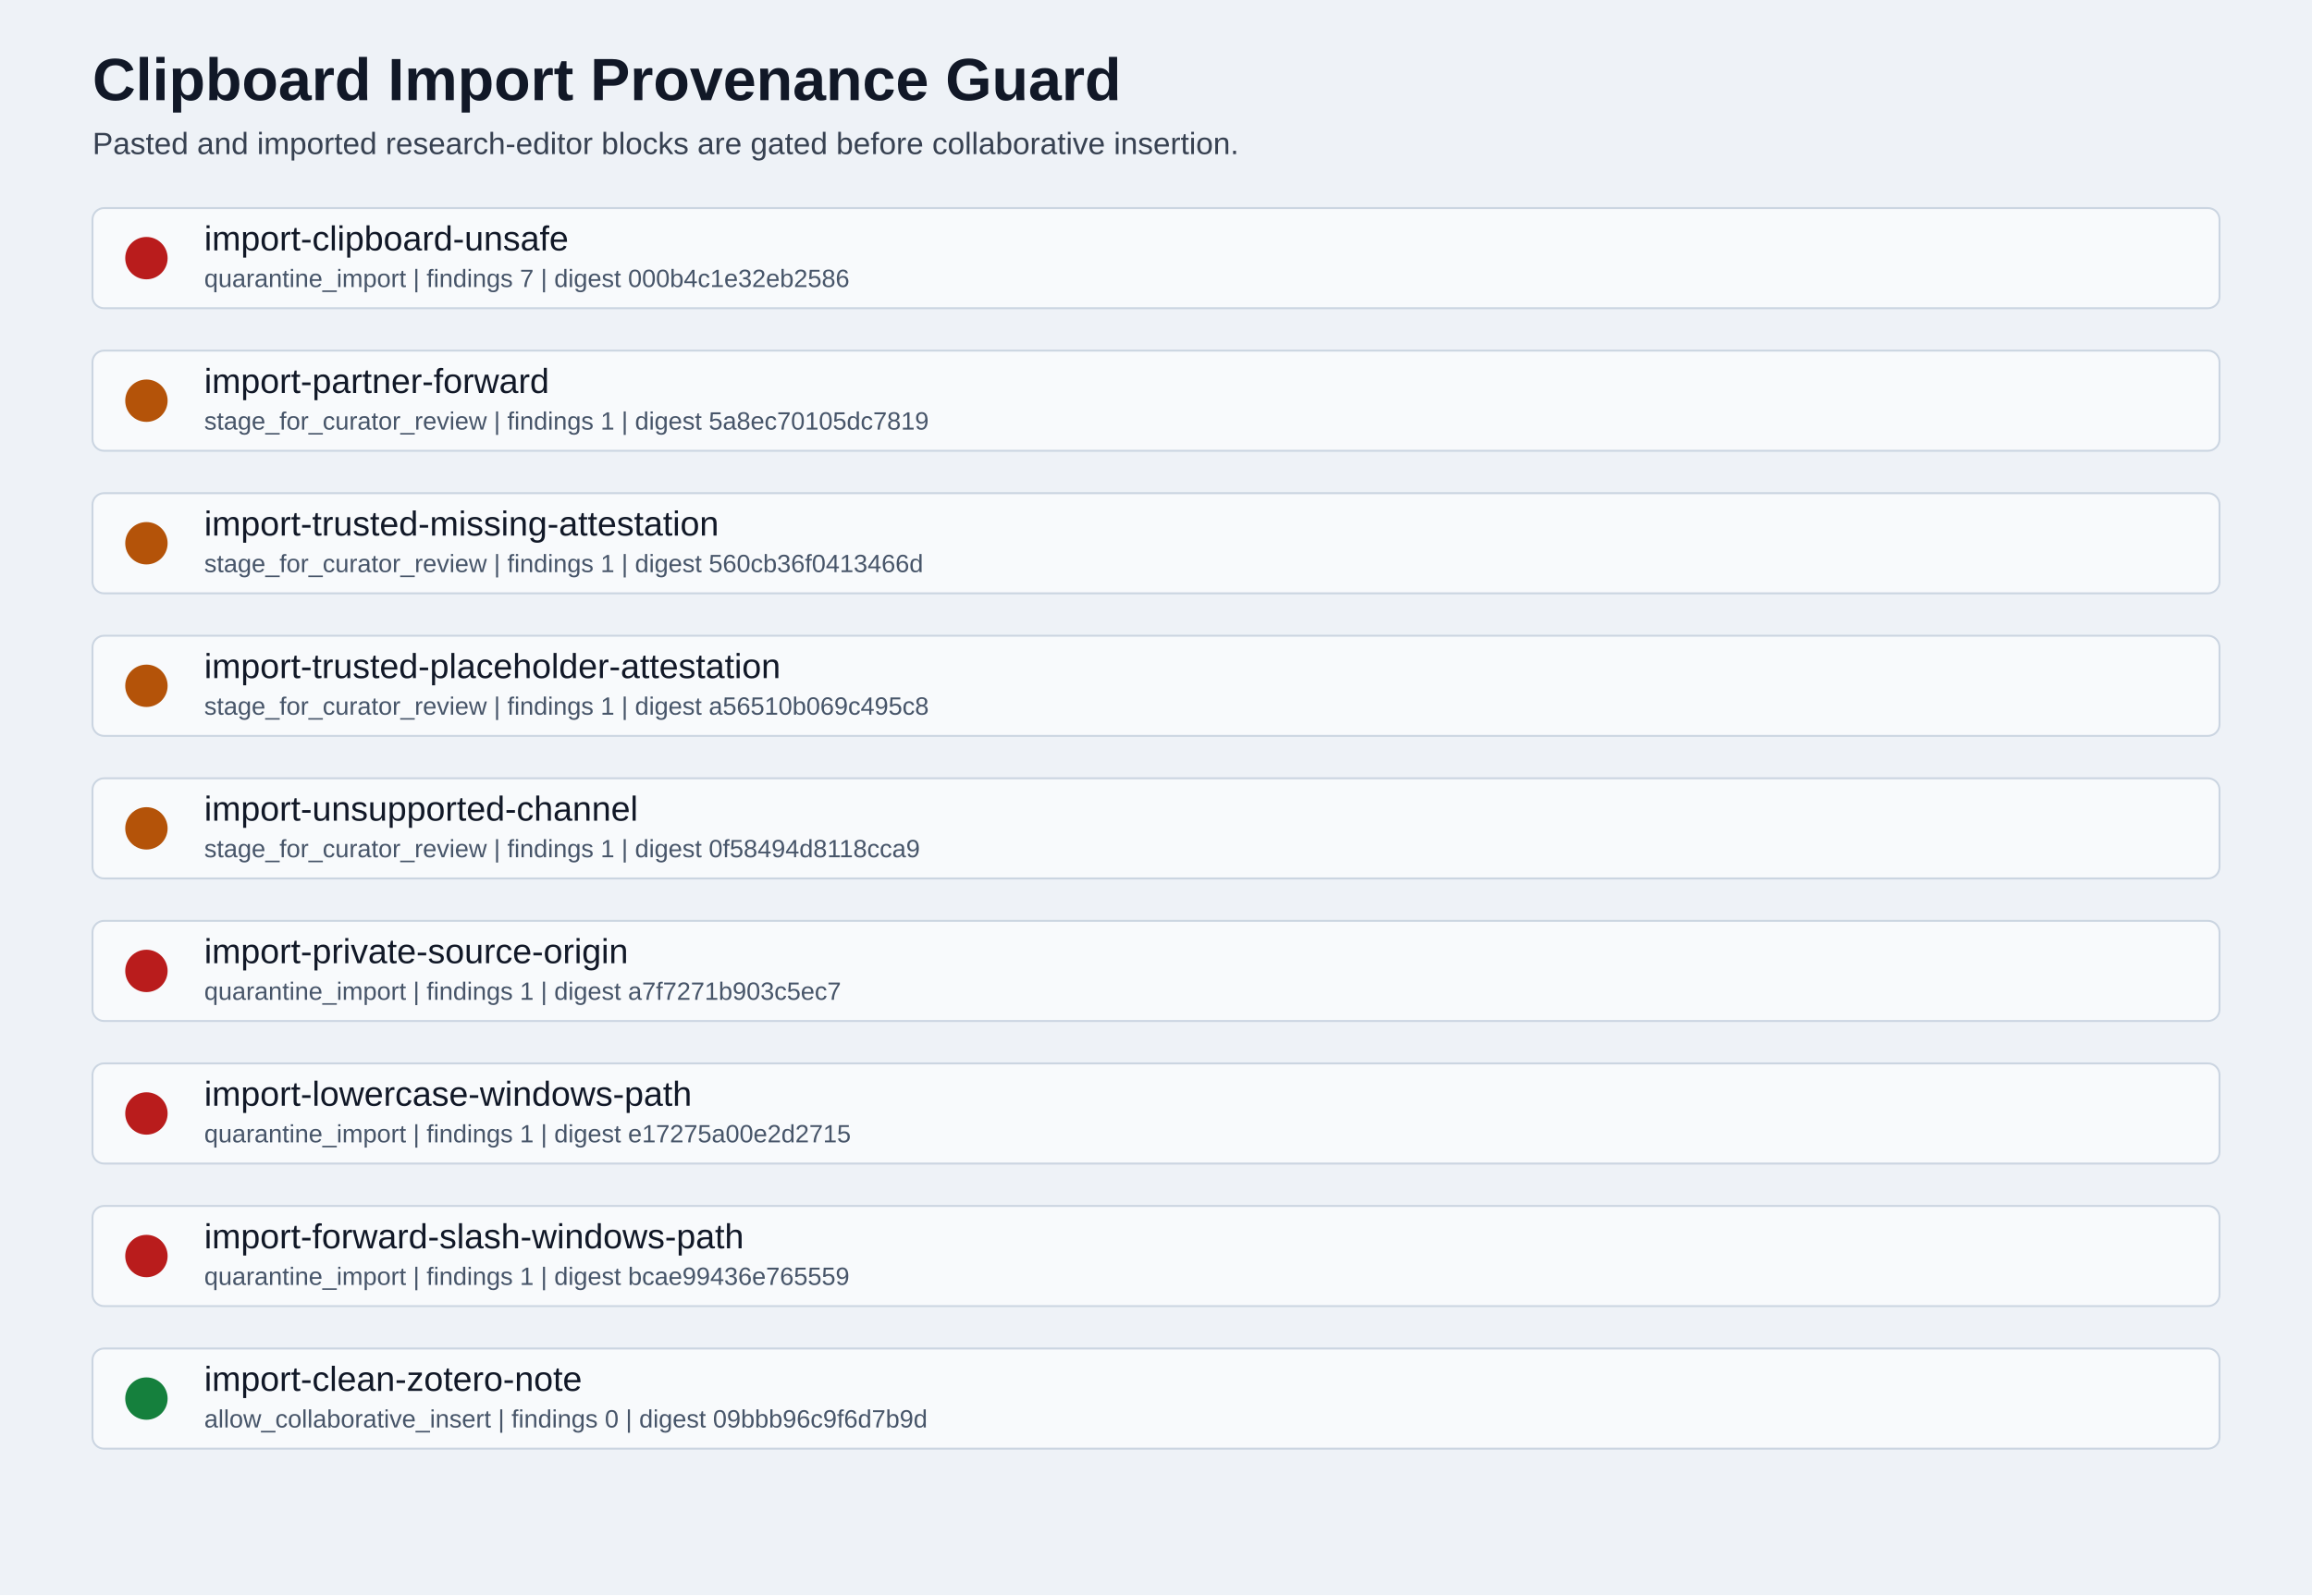
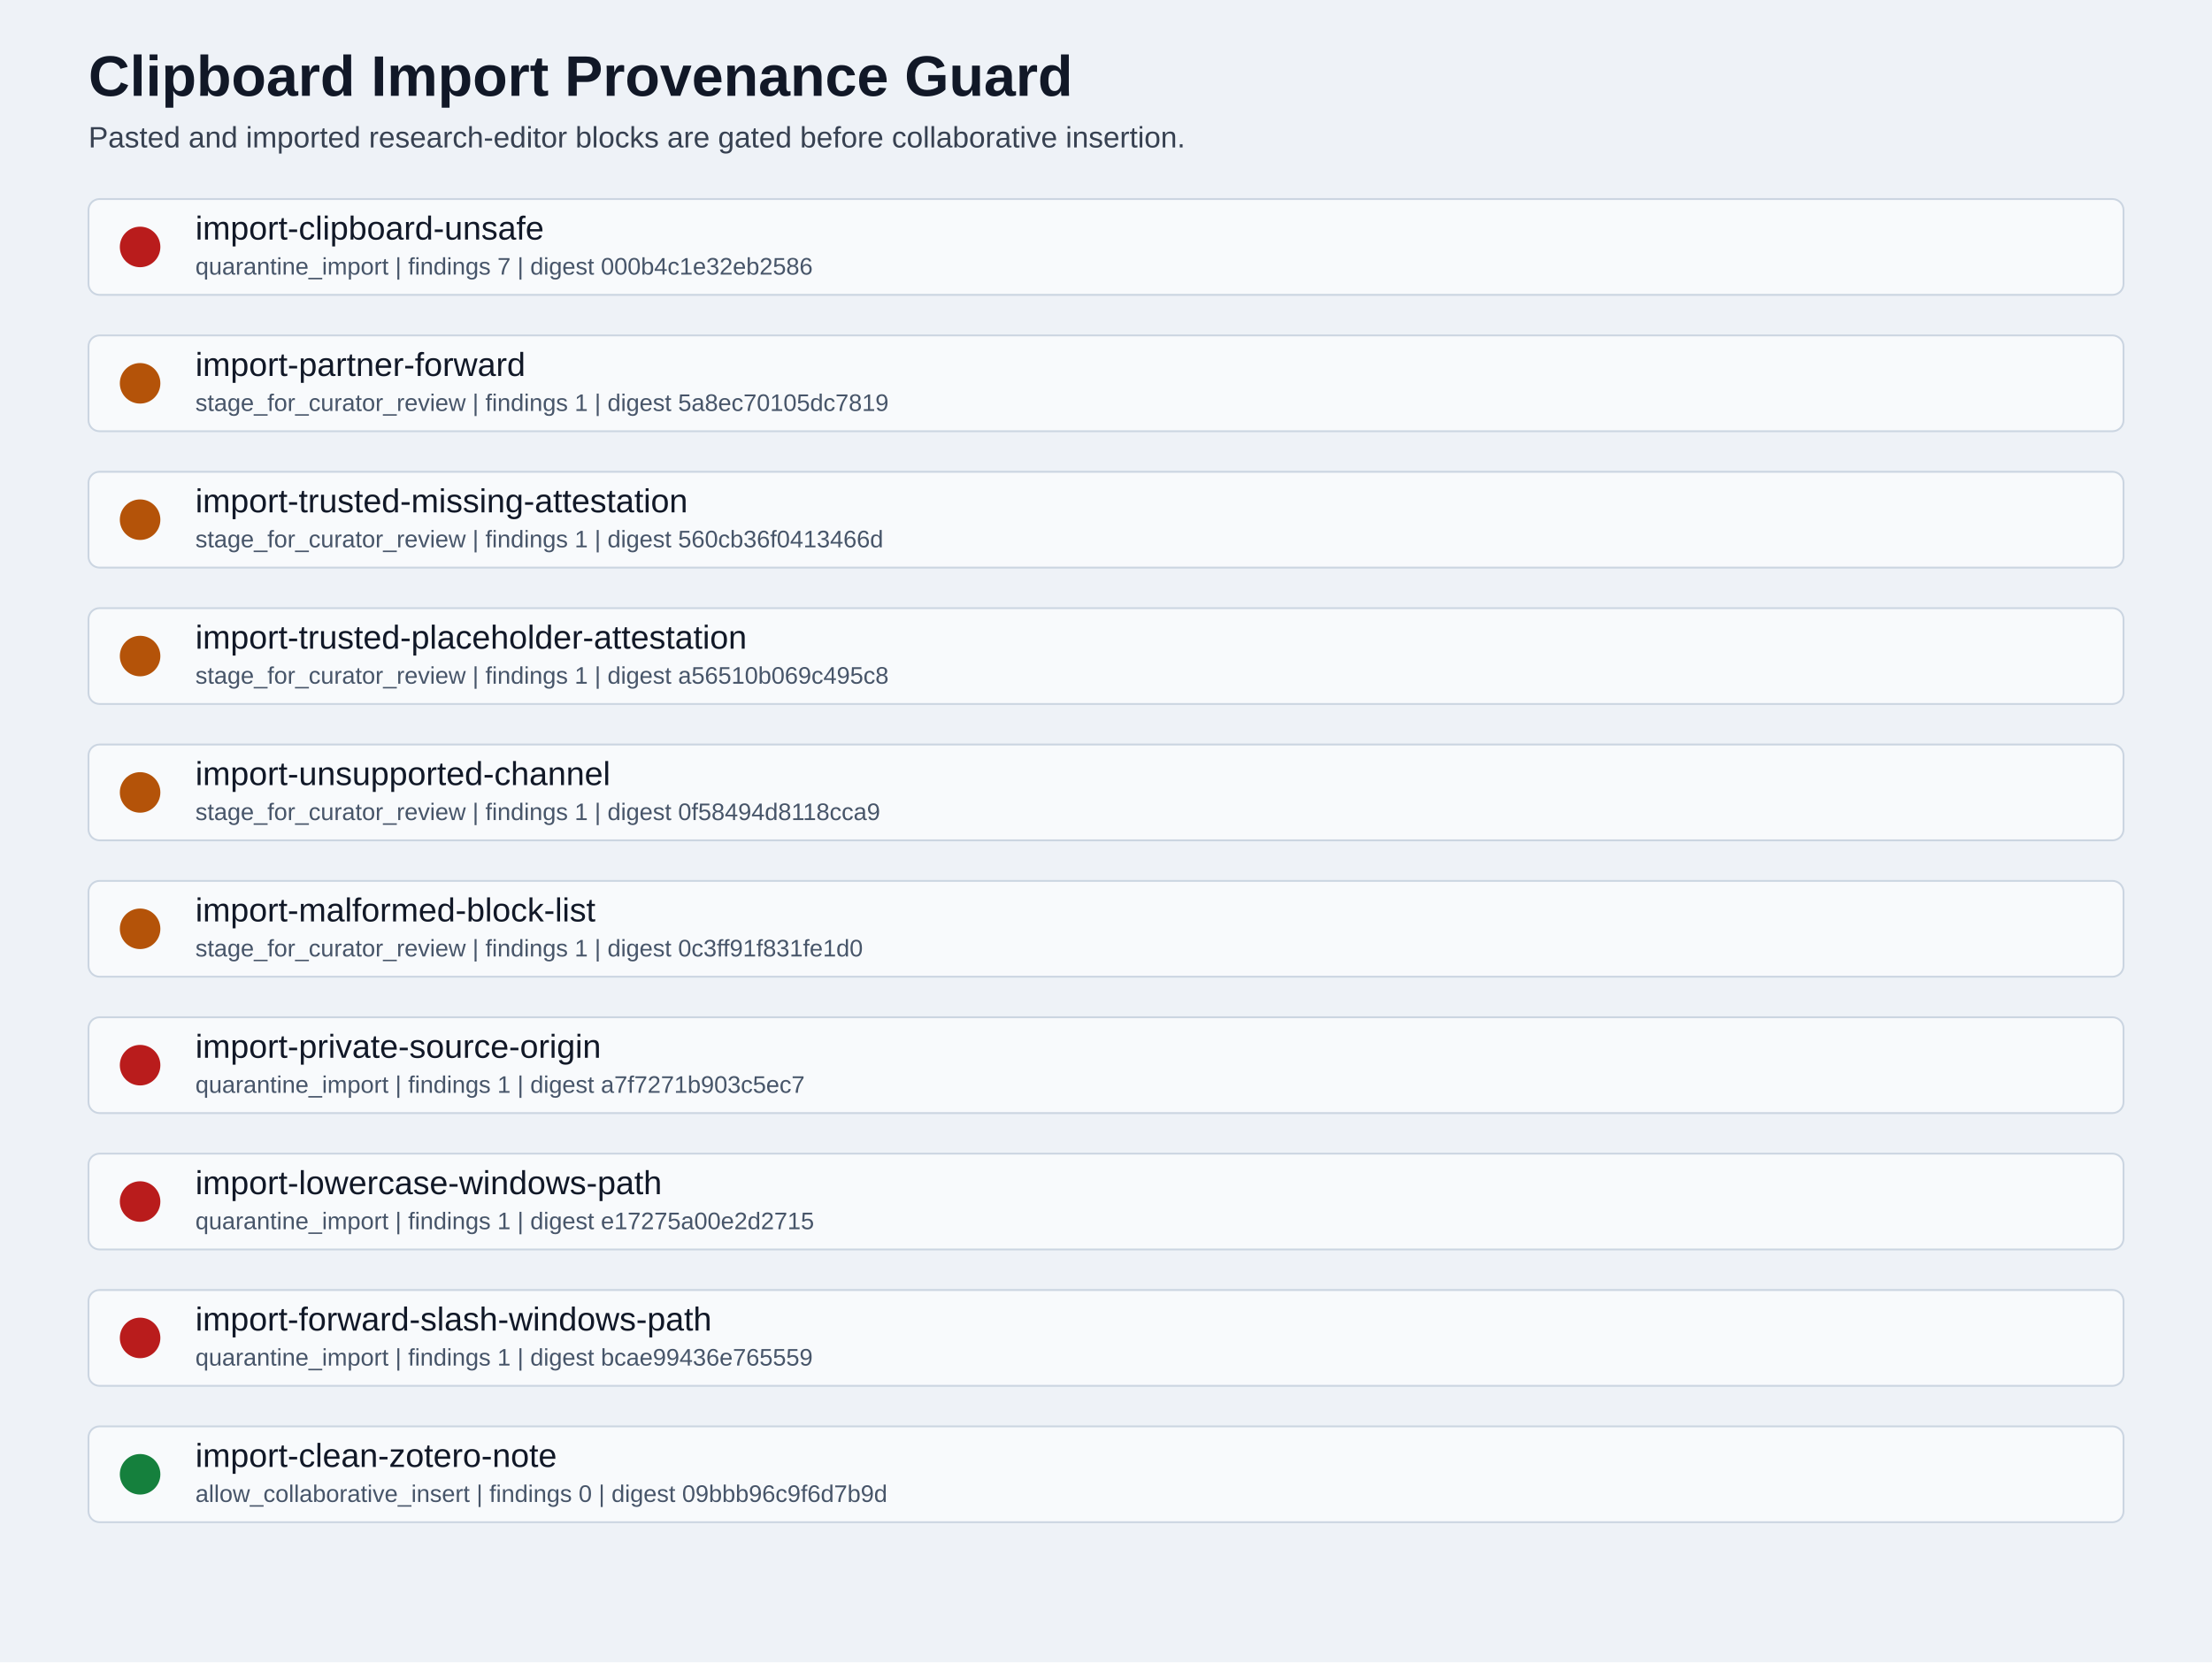
- <svg xmlns="http://www.w3.org/2000/svg" width="1200" height="828" viewBox="0 0 1200 828">
-   <rect width="1200" height="828" fill="#eef2f7" />
+ <svg xmlns="http://www.w3.org/2000/svg" width="1200" height="902" viewBox="0 0 1200 902">
+   <rect width="1200" height="902" fill="#eef2f7" />
  <text x="48" y="52" font-size="31" font-family="Arial" font-weight="700" fill="#111827">Clipboard Import Provenance Guard</text>
  <text x="48" y="80" font-size="16" font-family="Arial" fill="#374151">Pasted and imported research-editor blocks are gated before collaborative insertion.</text>
  <g transform="translate(48 108)">
    <rect width="1104" height="52" rx="6" fill="#f8fafc" stroke="#cbd5e1" />
    <circle cx="28" cy="26" r="11" fill="#b91c1c" />
    <text x="58" y="22" font-size="18" font-family="Arial" fill="#111827">import-clipboard-unsafe</text>
    <text x="58" y="41" font-size="13" font-family="Arial" fill="#475569">quarantine_import | findings 7 | digest 000b4c1e32eb2586</text>
  </g>
  <g transform="translate(48 182)">
    <rect width="1104" height="52" rx="6" fill="#f8fafc" stroke="#cbd5e1" />
    <circle cx="28" cy="26" r="11" fill="#b45309" />
    <text x="58" y="22" font-size="18" font-family="Arial" fill="#111827">import-partner-forward</text>
    <text x="58" y="41" font-size="13" font-family="Arial" fill="#475569">stage_for_curator_review | findings 1 | digest 5a8ec70105dc7819</text>
  </g>
  <g transform="translate(48 256)">
    <rect width="1104" height="52" rx="6" fill="#f8fafc" stroke="#cbd5e1" />
    <circle cx="28" cy="26" r="11" fill="#b45309" />
    <text x="58" y="22" font-size="18" font-family="Arial" fill="#111827">import-trusted-missing-attestation</text>
    <text x="58" y="41" font-size="13" font-family="Arial" fill="#475569">stage_for_curator_review | findings 1 | digest 560cb36f0413466d</text>
  </g>
  <g transform="translate(48 330)">
    <rect width="1104" height="52" rx="6" fill="#f8fafc" stroke="#cbd5e1" />
    <circle cx="28" cy="26" r="11" fill="#b45309" />
    <text x="58" y="22" font-size="18" font-family="Arial" fill="#111827">import-trusted-placeholder-attestation</text>
    <text x="58" y="41" font-size="13" font-family="Arial" fill="#475569">stage_for_curator_review | findings 1 | digest a56510b069c495c8</text>
  </g>
  <g transform="translate(48 404)">
    <rect width="1104" height="52" rx="6" fill="#f8fafc" stroke="#cbd5e1" />
    <circle cx="28" cy="26" r="11" fill="#b45309" />
    <text x="58" y="22" font-size="18" font-family="Arial" fill="#111827">import-unsupported-channel</text>
    <text x="58" y="41" font-size="13" font-family="Arial" fill="#475569">stage_for_curator_review | findings 1 | digest 0f58494d8118cca9</text>
  </g>
  <g transform="translate(48 478)">
    <rect width="1104" height="52" rx="6" fill="#f8fafc" stroke="#cbd5e1" />
+     <circle cx="28" cy="26" r="11" fill="#b45309" />
+     <text x="58" y="22" font-size="18" font-family="Arial" fill="#111827">import-malformed-block-list</text>
+     <text x="58" y="41" font-size="13" font-family="Arial" fill="#475569">stage_for_curator_review | findings 1 | digest 0c3ff91f831fe1d0</text>
+   </g>
+   <g transform="translate(48 552)">
+     <rect width="1104" height="52" rx="6" fill="#f8fafc" stroke="#cbd5e1" />
    <circle cx="28" cy="26" r="11" fill="#b91c1c" />
    <text x="58" y="22" font-size="18" font-family="Arial" fill="#111827">import-private-source-origin</text>
    <text x="58" y="41" font-size="13" font-family="Arial" fill="#475569">quarantine_import | findings 1 | digest a7f7271b903c5ec7</text>
  </g>
-   <g transform="translate(48 552)">
+   <g transform="translate(48 626)">
    <rect width="1104" height="52" rx="6" fill="#f8fafc" stroke="#cbd5e1" />
    <circle cx="28" cy="26" r="11" fill="#b91c1c" />
    <text x="58" y="22" font-size="18" font-family="Arial" fill="#111827">import-lowercase-windows-path</text>
    <text x="58" y="41" font-size="13" font-family="Arial" fill="#475569">quarantine_import | findings 1 | digest e17275a00e2d2715</text>
  </g>
-   <g transform="translate(48 626)">
+   <g transform="translate(48 700)">
    <rect width="1104" height="52" rx="6" fill="#f8fafc" stroke="#cbd5e1" />
    <circle cx="28" cy="26" r="11" fill="#b91c1c" />
    <text x="58" y="22" font-size="18" font-family="Arial" fill="#111827">import-forward-slash-windows-path</text>
    <text x="58" y="41" font-size="13" font-family="Arial" fill="#475569">quarantine_import | findings 1 | digest bcae99436e765559</text>
  </g>
-   <g transform="translate(48 700)">
+   <g transform="translate(48 774)">
    <rect width="1104" height="52" rx="6" fill="#f8fafc" stroke="#cbd5e1" />
    <circle cx="28" cy="26" r="11" fill="#15803d" />
    <text x="58" y="22" font-size="18" font-family="Arial" fill="#111827">import-clean-zotero-note</text>
    <text x="58" y="41" font-size="13" font-family="Arial" fill="#475569">allow_collaborative_insert | findings 0 | digest 09bbb96c9f6d7b9d</text>
  </g>
</svg>
